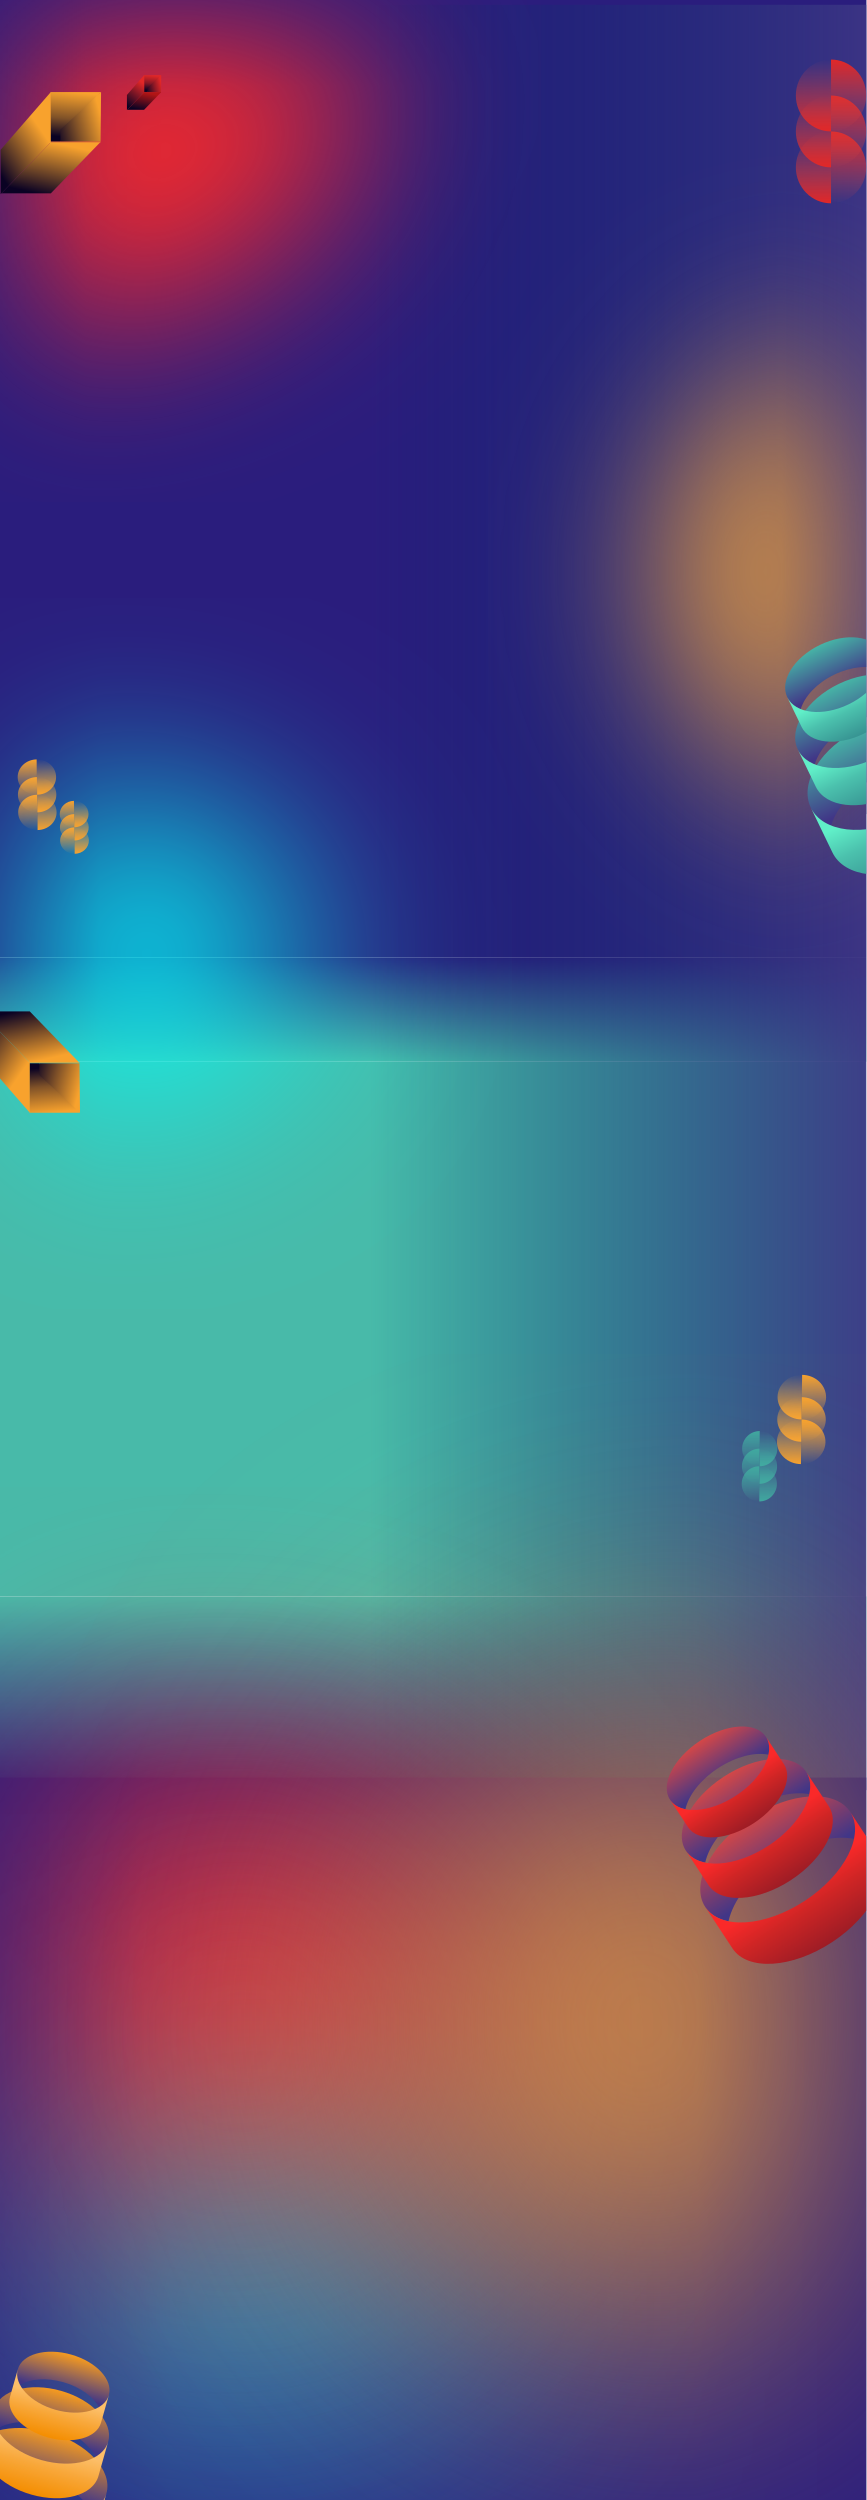
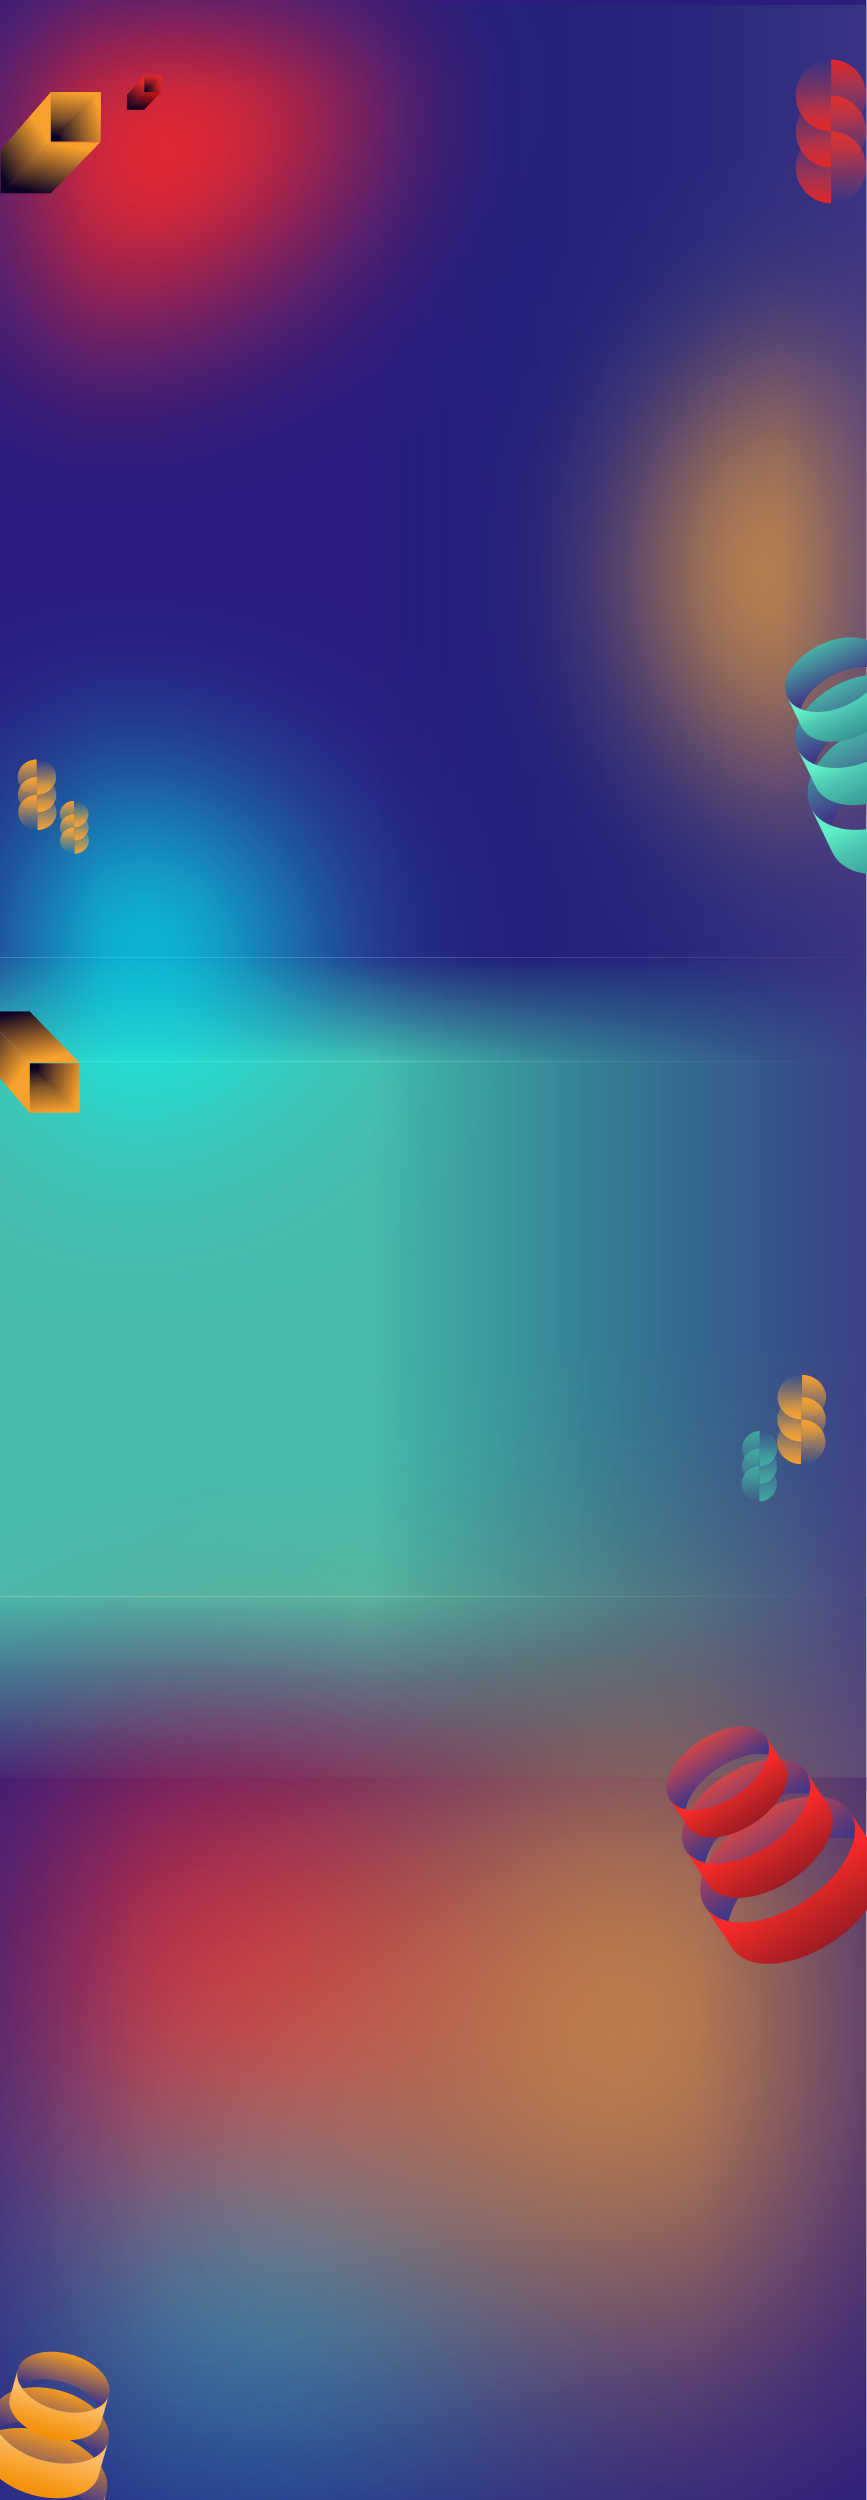
<svg xmlns="http://www.w3.org/2000/svg" width="1440" height="4156" viewBox="0 0 1440 4156" fill="none">
-   <g clip-path="url(#clip0_781_2611)">
+   <g clipPath="url(#clip0_781_2611)">
    <rect width="1440" height="4156" fill="white" />
    <rect y="1592" width="1440" height="173" fill="url(#paint0_linear_781_2611)" />
    <rect y="2654" width="1440" height="322" fill="url(#paint1_linear_781_2611)" />
    <rect y="1765" width="1439" height="889" fill="#48BAA9" />
    <path d="M0 -5.951H1440V1353.31H0V-5.951Z" fill="#2A1D7D" />
    <path d="M0 -7H1440V1592H0V-7Z" fill="#2A1D7D" />
    <rect y="8" width="1440" height="4148" fill="url(#paint2_linear_781_2611)" />
    <g filter="url(#filter0_f_781_2611)">
      <path d="M2102 949.792C2102 1179.65 1880.28 1366 1606.78 1366C1333.28 1366 1111.56 1179.65 1111.56 949.792C1111.56 719.929 1333.28 533.588 1606.78 533.588C1880.28 533.588 2102 719.929 2102 949.792Z" fill="#F8A738" />
    </g>
    <g filter="url(#filter1_f_781_2611)">
      <ellipse cx="161.904" cy="1585.45" rx="338.319" ry="239.78" fill="#00FFFC" />
    </g>
    <g filter="url(#filter2_f_781_2611)">
      <ellipse cx="83.853" cy="143.702" rx="513.853" ry="389.887" fill="#FA2929" />
    </g>
    <path d="M1381.5 337.999C1365.98 337.999 1351.1 331.704 1340.13 320.498C1329.16 309.293 1323 294.095 1323 278.249C1323 262.402 1329.16 247.205 1340.13 236C1351.11 224.795 1365.98 218.5 1381.5 218.5L1381.5 278.25L1381.5 337.999Z" fill="url(#paint3_linear_781_2611)" />
    <path d="M1381.5 218.5C1397.01 218.501 1411.89 224.796 1422.86 236.001C1433.83 247.207 1440 262.404 1440 278.251C1440 294.097 1433.83 309.295 1422.86 320.5C1411.89 331.705 1397.01 337.999 1381.5 337.999L1381.5 278.25L1381.5 218.5Z" fill="url(#paint4_linear_781_2611)" />
    <path d="M1381.5 278.25C1365.98 278.249 1351.1 271.954 1340.13 260.749C1329.16 249.543 1323 234.346 1323 218.499C1323 202.653 1329.17 187.455 1340.14 176.25C1351.11 165.045 1365.99 158.751 1381.5 158.751L1381.5 218.5L1381.5 278.25Z" fill="url(#paint5_linear_781_2611)" />
    <path d="M1381.5 158.751C1397.02 158.751 1411.89 165.046 1422.86 176.252C1433.83 187.457 1440 202.655 1440 218.501C1440 234.348 1433.83 249.545 1422.86 260.75C1411.89 271.955 1397.01 278.25 1381.5 278.25L1381.5 218.5L1381.5 158.751Z" fill="url(#paint6_linear_781_2611)" />
    <path d="M1381.5 218.5C1365.98 218.5 1351.11 212.205 1340.14 200.999C1329.17 189.794 1323 174.596 1323 158.75C1323 142.903 1329.17 127.706 1340.14 116.501C1351.11 105.296 1365.99 99.001 1381.5 99.001L1381.5 158.751L1381.5 218.5Z" fill="url(#paint7_linear_781_2611)" />
    <path d="M1381.5 99.002C1397.02 99.002 1411.9 105.297 1422.87 116.503C1433.84 127.708 1440 142.906 1440 158.752C1440 174.599 1433.83 189.796 1422.86 201.001C1411.89 212.206 1397.01 218.501 1381.5 218.501L1381.5 158.751L1381.5 99.002Z" fill="url(#paint8_linear_781_2611)" />
    <path d="M1381.67 1372.36C1366.35 1366.23 1354.46 1356.26 1347.9 1342.67C1328.02 1301.46 1364.69 1242.59 1429.8 1211.18C1494.91 1179.77 1563.81 1187.71 1583.69 1228.92C1590.25 1242.51 1590.65 1258.02 1585.92 1273.83C1554.77 1261.36 1509.43 1264.74 1465.8 1285.79C1422.16 1306.84 1391.3 1340.23 1381.67 1372.36Z" fill="url(#paint9_linear_781_2611)" />
    <path d="M1501.79 1360.41C1436.68 1391.82 1367.78 1383.87 1347.9 1342.67L1383.9 1417.28C1403.78 1458.49 1472.68 1466.43 1537.79 1435.02C1602.9 1403.61 1639.57 1344.74 1619.69 1303.53L1583.69 1228.92C1603.57 1270.12 1566.9 1328.99 1501.79 1360.41Z" fill="url(#paint10_linear_781_2611)" />
    <path d="M1354.39 1270.71C1341.68 1265.62 1331.81 1257.35 1326.37 1246.07C1309.88 1211.87 1340.3 1163.03 1394.33 1136.96C1448.36 1110.9 1505.53 1117.49 1522.03 1151.68C1527.47 1162.96 1527.81 1175.83 1523.87 1188.95C1498.03 1178.61 1460.41 1181.41 1424.2 1198.88C1387.99 1216.34 1362.38 1244.05 1354.39 1270.71Z" fill="url(#paint11_linear_781_2611)" />
    <path d="M1454.07 1260.79C1400.04 1286.85 1342.87 1280.26 1326.37 1246.07L1356.24 1307.98C1372.74 1342.18 1429.91 1348.77 1483.94 1322.7C1537.97 1296.64 1568.39 1247.79 1551.9 1213.59L1522.03 1151.68C1538.52 1185.87 1508.1 1234.72 1454.07 1260.79Z" fill="url(#paint12_linear_781_2611)" />
    <path d="M1331.16 1178.85C1321.02 1174.79 1313.15 1168.19 1308.81 1159.19C1295.65 1131.91 1319.92 1092.95 1363.02 1072.15C1406.12 1051.36 1451.73 1056.62 1464.89 1083.9C1469.23 1092.89 1469.5 1103.16 1466.36 1113.63C1445.75 1105.37 1415.73 1107.61 1386.85 1121.54C1357.96 1135.48 1337.53 1157.58 1331.16 1178.85Z" fill="url(#paint13_linear_781_2611)" />
    <path d="M1410.68 1170.93C1367.58 1191.73 1321.97 1186.47 1308.81 1159.19L1332.64 1208.58C1345.8 1235.86 1391.4 1241.12 1434.5 1220.32C1477.6 1199.53 1501.87 1160.56 1488.71 1133.29L1464.89 1083.9C1478.05 1111.17 1453.78 1150.14 1410.68 1170.93Z" fill="url(#paint14_linear_781_2611)" />
    <path d="M239.524 125L211 157.803V183L239.524 153.525V125Z" fill="url(#paint15_linear_781_2611)" />
    <path d="M267.573 153.524H239.524L211.475 182.524H239.524L267.573 153.524Z" fill="url(#paint16_linear_781_2611)" />
    <path d="M239.381 125H268.049L244.828 153.095H239.381V125Z" fill="url(#paint17_linear_781_2611)" />
    <path d="M268.049 125L267.762 153.095H244.971V146.358L268.049 125Z" fill="url(#paint18_linear_781_2611)" />
    <path d="M267.762 153.382H239.38" stroke="url(#paint19_linear_781_2611)" />
    <path d="M239.381 154.476V125.951" stroke="url(#paint20_linear_781_2611)" />
    <path d="M84.503 153L1 249.028V322.789L84.503 236.503V153Z" fill="url(#paint21_linear_781_2611)" />
    <path d="M166.614 236.503H84.503L2.392 321.398H84.503L166.614 236.503Z" fill="url(#paint22_linear_781_2611)" />
    <path d="M84.083 153H168.006L100.029 235.244H84.083V153Z" fill="url(#paint23_linear_781_2611)" />
    <path d="M168.006 153L167.167 235.244H100.448V215.522L168.006 153Z" fill="url(#paint24_linear_781_2611)" />
    <path d="M167.167 236.084H84.084" stroke="url(#paint25_linear_781_2611)" />
    <path d="M84.083 239.286V155.012" stroke="url(#paint26_linear_781_2611)" />
    <path d="M49.503 1849.79L-34 1753.76V1680L49.503 1766.29V1849.79Z" fill="url(#paint27_linear_781_2611)" />
    <path d="M131.614 1766.29H49.503L-32.608 1681.39H49.503L131.614 1766.29Z" fill="url(#paint28_linear_781_2611)" />
    <path d="M49.083 1849.79H133.006L65.028 1767.55H49.083V1849.79Z" fill="url(#paint29_linear_781_2611)" />
    <path d="M133.006 1849.79L132.167 1767.55H65.448V1787.27L133.006 1849.79Z" fill="url(#paint30_linear_781_2611)" />
    <path d="M132.167 1766.71H49.084" stroke="url(#paint31_linear_781_2611)" />
    <path d="M49.083 1763.5L49.083 1847.78" stroke="url(#paint32_linear_781_2611)" />
    <path d="M62.518 1379.88C70.985 1379.76 79.063 1376.56 84.976 1370.98C90.889 1365.39 94.153 1357.87 94.048 1350.09C93.944 1342.3 90.481 1334.88 84.42 1329.45C78.359 1324.02 70.198 1321.04 61.731 1321.15L62.125 1350.52L62.518 1379.88Z" fill="url(#paint33_linear_781_2611)" />
    <path d="M61.732 1321.15C53.265 1321.27 45.187 1324.47 39.274 1330.06C33.361 1335.64 30.097 1343.16 30.202 1350.94C30.306 1358.73 33.769 1366.15 39.83 1371.58C45.891 1377.01 54.052 1379.99 62.519 1379.88L62.125 1350.52L61.732 1321.15Z" fill="url(#paint34_linear_781_2611)" />
    <path d="M62.115 1350.52C70.582 1350.4 78.66 1347.2 84.573 1341.61C90.486 1336.03 93.749 1328.51 93.645 1320.73C93.541 1312.94 90.077 1305.51 84.017 1300.09C77.956 1294.66 69.795 1291.68 61.328 1291.79L61.721 1321.15L62.115 1350.52Z" fill="url(#paint35_linear_781_2611)" />
    <path d="M61.328 1291.79C52.862 1291.9 44.783 1295.11 38.87 1300.69C32.957 1306.28 29.694 1313.79 29.798 1321.58C29.903 1329.37 33.366 1336.79 39.427 1342.22C45.487 1347.64 53.649 1350.63 62.115 1350.52L61.722 1321.15L61.328 1291.79Z" fill="url(#paint36_linear_781_2611)" />
    <path d="M61.711 1321.15C70.177 1321.04 78.256 1317.84 84.169 1312.25C90.082 1306.66 93.345 1299.15 93.241 1291.36C93.136 1283.58 89.673 1276.15 83.612 1270.73C77.552 1265.3 69.39 1262.31 60.924 1262.43L61.317 1291.79L61.711 1321.15Z" fill="url(#paint37_linear_781_2611)" />
    <path d="M60.923 1262.43C52.457 1262.54 44.378 1265.74 38.465 1271.33C32.552 1276.92 29.289 1284.43 29.393 1292.22C29.497 1300.01 32.961 1307.43 39.021 1312.86C45.082 1318.28 53.243 1321.27 61.71 1321.15L61.317 1291.79L60.923 1262.43Z" fill="url(#paint38_linear_781_2611)" />
    <path d="M124.13 1419.38C130.478 1419.29 136.535 1416.89 140.969 1412.7C145.402 1408.52 147.849 1402.88 147.77 1397.04C147.692 1391.21 145.095 1385.64 140.551 1381.57C136.007 1377.5 129.888 1375.26 123.54 1375.35L123.835 1397.36L124.13 1419.38Z" fill="url(#paint39_linear_781_2611)" />
    <path d="M123.541 1375.35C117.193 1375.44 111.136 1377.84 106.702 1382.02C102.269 1386.21 99.822 1391.85 99.901 1397.69C99.979 1403.52 102.576 1409.09 107.12 1413.16C111.664 1417.23 117.783 1419.46 124.13 1419.38L123.836 1397.36L123.541 1375.35Z" fill="url(#paint40_linear_781_2611)" />
    <path d="M123.828 1397.36C130.176 1397.28 136.232 1394.88 140.666 1390.69C145.099 1386.5 147.546 1380.87 147.468 1375.03C147.389 1369.19 144.793 1363.63 140.249 1359.56C135.705 1355.49 129.586 1353.25 123.238 1353.34L123.533 1375.35L123.828 1397.36Z" fill="url(#paint41_linear_781_2611)" />
    <path d="M123.239 1353.34C116.891 1353.42 110.834 1355.82 106.401 1360.01C101.967 1364.2 99.521 1369.83 99.599 1375.67C99.677 1381.51 102.274 1387.08 106.818 1391.14C111.362 1395.21 117.481 1397.45 123.829 1397.36L123.534 1375.35L123.239 1353.34Z" fill="url(#paint42_linear_781_2611)" />
    <path d="M123.525 1375.35C129.873 1375.27 135.93 1372.86 140.363 1368.68C144.796 1364.49 147.243 1358.85 147.165 1353.01C147.087 1347.18 144.49 1341.61 139.946 1337.54C135.402 1333.47 129.283 1331.24 122.935 1331.32L123.23 1353.34L123.525 1375.35Z" fill="url(#paint43_linear_781_2611)" />
    <path d="M122.935 1331.32C116.587 1331.41 110.53 1333.81 106.097 1338C101.664 1342.18 99.217 1347.82 99.295 1353.66C99.373 1359.49 101.97 1365.06 106.514 1369.13C111.058 1373.2 117.177 1375.44 123.525 1375.35L123.23 1353.34L122.935 1331.32Z" fill="url(#paint44_linear_781_2611)" />
    <path d="M0 2955.01H1440V4156H0V2955.01Z" fill="#2A1D7D" />
    <g filter="url(#filter3_f_781_2611)">
      <ellipse cx="325" cy="3378.1" rx="511" ry="405.082" fill="#FA2929" />
    </g>
    <g filter="url(#filter4_f_781_2611)">
      <ellipse cx="423.5" cy="3868.74" rx="333.5" ry="252.839" fill="#00FFFC" />
    </g>
    <g filter="url(#filter5_f_781_2611)">
      <ellipse cx="1300.5" cy="3360.37" rx="618.5" ry="508.376" fill="#F8A738" />
    </g>
    <path d="M1262.95 2437.5C1270.71 2437.5 1278.15 2434.42 1283.63 2428.93C1289.12 2423.45 1292.2 2416.01 1292.2 2408.25C1292.2 2400.49 1289.12 2393.05 1283.63 2387.57C1278.15 2382.08 1270.71 2379 1262.95 2379L1262.95 2408.25V2437.5Z" fill="url(#paint45_linear_781_2611)" />
    <path d="M1262.95 2379C1255.19 2379 1247.75 2382.08 1242.26 2387.57C1236.78 2393.05 1233.7 2400.49 1233.7 2408.25C1233.7 2416.01 1236.78 2423.45 1242.26 2428.93C1247.75 2434.42 1255.19 2437.5 1262.95 2437.5L1262.95 2408.25V2379Z" fill="url(#paint46_linear_781_2611)" />
    <path d="M1262.6 2466.75C1270.36 2466.75 1277.8 2463.67 1283.28 2458.18C1288.77 2452.7 1291.85 2445.26 1291.85 2437.5C1291.85 2429.74 1288.77 2422.3 1283.28 2416.82C1277.8 2411.33 1270.36 2408.25 1262.6 2408.25L1262.6 2437.5V2466.75Z" fill="url(#paint47_linear_781_2611)" />
    <path d="M1262.6 2408.25C1254.84 2408.25 1247.4 2411.33 1241.92 2416.82C1236.43 2422.3 1233.35 2429.74 1233.35 2437.5C1233.35 2445.26 1236.43 2452.7 1241.92 2458.18C1247.4 2463.67 1254.84 2466.75 1262.6 2466.75L1262.6 2437.5V2408.25Z" fill="url(#paint48_linear_781_2611)" />
    <path d="M1262.25 2496C1270.01 2496 1277.45 2492.92 1282.93 2487.43C1288.42 2481.95 1291.5 2474.51 1291.5 2466.75C1291.5 2458.99 1288.42 2451.55 1282.93 2446.07C1277.45 2440.58 1270.01 2437.5 1262.25 2437.5L1262.25 2466.75V2496Z" fill="url(#paint49_linear_781_2611)" />
    <path d="M1262.25 2437.5C1254.49 2437.5 1247.05 2440.58 1241.57 2446.07C1236.08 2451.55 1233 2458.99 1233 2466.75C1233 2474.51 1236.08 2481.95 1241.57 2487.43C1247.05 2492.92 1254.49 2496 1262.25 2496L1262.25 2466.75V2437.5Z" fill="url(#paint50_linear_781_2611)" />
    <path d="M151.768 4175.5C164.382 4168.06 173.3 4157.79 176.876 4145.16C187.718 4106.86 145.33 4061.33 82.2 4043.46C19.07 4025.59 -40.896 4042.15 -51.738 4080.44C-55.314 4093.07 -53.1 4106.49 -46.261 4119.44C-20.629 4104.31 20.259 4100.83 62.569 4112.8C104.879 4124.78 137.872 4149.18 151.768 4175.5Z" fill="url(#paint51_linear_781_2611)" />
    <path d="M42.938 4182.15C106.068 4200.02 166.034 4183.46 176.876 4145.16L157.245 4214.51C146.403 4252.8 86.437 4269.36 23.307 4251.49C-39.823 4233.62 -82.211 4188.09 -71.369 4149.79L-51.738 4080.44C-62.58 4118.74 -20.192 4164.28 42.938 4182.15Z" fill="url(#paint52_linear_781_2611)" />
    <path d="M159.031 4084.07C169.497 4077.89 176.898 4069.37 179.865 4058.89C188.861 4027.11 153.688 3989.33 101.304 3974.5C48.919 3959.67 -0.84 3973.41 -9.836 4005.19C-12.803 4015.67 -10.966 4026.8 -5.292 4037.55C15.977 4024.99 49.906 4022.1 85.014 4032.04C120.122 4041.98 147.5 4062.23 159.031 4084.07Z" fill="url(#paint53_linear_781_2611)" />
    <path d="M68.726 4089.58C121.111 4104.41 170.87 4090.67 179.866 4058.89L163.577 4116.43C154.58 4148.21 104.821 4161.95 52.437 4147.12C0.052 4132.29 -35.121 4094.51 -26.124 4062.73L-9.835 4005.19C-18.831 4036.97 16.342 4074.75 68.726 4089.58Z" fill="url(#paint54_linear_781_2611)" />
    <path d="M164.334 4001.64C172.683 3996.71 178.586 3989.91 180.953 3981.55C188.13 3956.2 160.072 3926.06 118.283 3914.23C76.495 3902.4 36.801 3913.36 29.625 3938.71C27.258 3947.07 28.724 3955.95 33.25 3964.53C50.217 3954.51 77.283 3952.2 105.289 3960.13C133.295 3968.06 155.135 3984.21 164.334 4001.64Z" fill="url(#paint55_linear_781_2611)" />
    <path d="M92.295 4006.03C134.083 4017.86 173.777 4006.9 180.953 3981.55L167.959 4027.45C160.783 4052.8 121.089 4063.76 79.301 4051.93C37.512 4040.1 9.454 4009.96 16.631 3984.61L29.625 3938.71C22.448 3964.06 50.507 3994.2 92.295 4006.03Z" fill="url(#paint56_linear_781_2611)" />
    <path d="M1419.72 3056.91C1423.32 3040.06 1421.46 3024.46 1413.23 3011.92C1388.26 2973.92 1314.1 2978.53 1247.59 3022.23C1181.08 3065.93 1147.41 3132.16 1172.38 3170.16C1180.62 3182.7 1194.2 3190.59 1211.1 3193.98C1218.41 3159.73 1248.23 3120.33 1292.8 3091.04C1337.38 3061.76 1385.39 3050.03 1419.72 3056.91Z" fill="url(#paint57_linear_781_2611)" />
    <path d="M1338.01 3159.85C1404.52 3116.16 1438.2 3049.93 1413.23 3011.92L1458.44 3080.73C1483.41 3118.74 1449.73 3184.97 1383.23 3228.67C1316.72 3272.36 1242.56 3276.98 1217.59 3238.97L1172.38 3170.16C1197.35 3208.17 1271.51 3203.55 1338.01 3159.85Z" fill="url(#paint58_linear_781_2611)" />
    <path d="M1345.49 2982.72C1348.47 2968.73 1346.93 2955.78 1340.1 2945.38C1319.38 2913.85 1257.84 2917.68 1202.65 2953.94C1147.47 2990.19 1119.53 3045.15 1140.25 3076.69C1147.08 3087.09 1158.35 3093.64 1172.37 3096.45C1178.44 3068.04 1203.18 3035.34 1240.17 3011.04C1277.16 2986.73 1316.99 2977 1345.49 2982.72Z" fill="url(#paint59_linear_781_2611)" />
    <path d="M1277.69 3068.14C1332.87 3031.88 1360.81 2976.92 1340.1 2945.38L1377.61 3002.48C1398.33 3034.02 1370.39 3088.98 1315.2 3125.24C1260.01 3161.49 1198.48 3165.32 1177.76 3133.79L1140.25 3076.69C1160.96 3108.22 1222.5 3104.39 1277.69 3068.14Z" fill="url(#paint60_linear_781_2611)" />
    <path d="M1277.56 2916.95C1279.94 2905.79 1278.71 2895.47 1273.26 2887.17C1256.73 2862.01 1207.64 2865.07 1163.62 2893.99C1119.59 2922.92 1097.3 2966.76 1113.83 2991.91C1119.28 3000.21 1128.27 3005.44 1139.46 3007.68C1144.3 2985.01 1164.04 2958.93 1193.54 2939.54C1223.05 2920.16 1254.83 2912.39 1277.56 2916.95Z" fill="url(#paint61_linear_781_2611)" />
    <path d="M1223.47 2985.09C1267.49 2956.17 1289.78 2912.33 1273.26 2887.17L1303.18 2932.72C1319.71 2957.88 1297.42 3001.72 1253.4 3030.64C1209.37 3059.57 1160.29 3062.62 1143.76 3037.46L1113.83 2991.91C1130.36 3017.07 1179.45 3014.02 1223.47 2985.09Z" fill="url(#paint62_linear_781_2611)" />
    <path d="M1333.45 2285.54C1344.15 2285.68 1354.35 2289.73 1361.82 2296.79C1369.29 2303.85 1373.42 2313.34 1373.28 2323.18C1373.15 2333.02 1368.78 2342.4 1361.12 2349.25C1353.46 2356.11 1343.15 2359.88 1332.45 2359.74L1332.95 2322.64L1333.45 2285.54Z" fill="url(#paint63_linear_781_2611)" />
    <path d="M1332.45 2359.74C1321.76 2359.59 1311.55 2355.55 1304.08 2348.49C1296.61 2341.43 1292.49 2331.94 1292.62 2322.1C1292.75 2312.26 1297.13 2302.88 1304.78 2296.02C1312.44 2289.17 1322.75 2285.4 1333.45 2285.54L1332.95 2322.64L1332.45 2359.74Z" fill="url(#paint64_linear_781_2611)" />
    <path d="M1332.94 2322.64C1343.64 2322.78 1353.84 2326.83 1361.31 2333.89C1368.78 2340.94 1372.91 2350.44 1372.77 2360.28C1372.64 2370.11 1368.27 2379.49 1360.61 2386.35C1352.95 2393.2 1342.64 2396.98 1331.94 2396.83L1332.44 2359.74L1332.94 2322.64Z" fill="url(#paint65_linear_781_2611)" />
    <path d="M1331.95 2396.83C1321.25 2396.69 1311.04 2392.64 1303.57 2385.58C1296.1 2378.53 1291.98 2369.03 1292.11 2359.19C1292.24 2349.36 1296.62 2339.98 1304.27 2333.12C1311.93 2326.27 1322.24 2322.49 1332.94 2322.64L1332.44 2359.74L1331.95 2396.83Z" fill="url(#paint66_linear_781_2611)" />
    <path d="M1332.43 2359.73C1343.12 2359.88 1353.33 2363.92 1360.8 2370.98C1368.27 2378.04 1372.4 2387.53 1372.26 2397.37C1372.13 2407.21 1367.76 2416.59 1360.1 2423.45C1352.44 2430.3 1342.13 2434.07 1331.43 2433.93L1331.93 2396.83L1332.43 2359.73Z" fill="url(#paint67_linear_781_2611)" />
    <path d="M1331.43 2433.93C1320.74 2433.79 1310.53 2429.74 1303.06 2422.68C1295.59 2415.62 1291.47 2406.13 1291.6 2396.29C1291.73 2386.45 1296.1 2377.07 1303.76 2370.22C1311.42 2363.36 1321.73 2359.59 1332.43 2359.73L1331.93 2396.83L1331.43 2433.93Z" fill="url(#paint68_linear_781_2611)" />
  </g>
  <defs>
    <filter id="filter0_f_781_2611" x="811.559" y="233.588" width="1590.44" height="1432.41" filterUnits="userSpaceOnUse" color-interpolation-filters="sRGB">
      <feFlood flood-opacity="0" result="BackgroundImageFix" />
      <feBlend mode="normal" in="SourceGraphic" in2="BackgroundImageFix" result="shape" />
      <feGaussianBlur stdDeviation="150" result="effect1_foregroundBlur_781_2611" />
    </filter>
    <filter id="filter1_f_781_2611" x="-526.415" y="995.67" width="1376.64" height="1179.56" filterUnits="userSpaceOnUse" color-interpolation-filters="sRGB">
      <feFlood flood-opacity="0" result="BackgroundImageFix" />
      <feBlend mode="normal" in="SourceGraphic" in2="BackgroundImageFix" result="shape" />
      <feGaussianBlur stdDeviation="175" result="effect1_foregroundBlur_781_2611" />
    </filter>
    <filter id="filter2_f_781_2611" x="-730" y="-546.185" width="1627.71" height="1379.77" filterUnits="userSpaceOnUse" color-interpolation-filters="sRGB">
      <feFlood flood-opacity="0" result="BackgroundImageFix" />
      <feBlend mode="normal" in="SourceGraphic" in2="BackgroundImageFix" result="shape" />
      <feGaussianBlur stdDeviation="150" result="effect1_foregroundBlur_781_2611" />
    </filter>
    <filter id="filter3_f_781_2611" x="-686" y="2473.02" width="2022" height="1810.16" filterUnits="userSpaceOnUse" color-interpolation-filters="sRGB">
      <feFlood flood-opacity="0" result="BackgroundImageFix" />
      <feBlend mode="normal" in="SourceGraphic" in2="BackgroundImageFix" result="shape" />
      <feGaussianBlur stdDeviation="250" result="effect1_foregroundBlur_781_2611" />
    </filter>
    <filter id="filter4_f_781_2611" x="-510" y="3015.9" width="1867" height="1705.68" filterUnits="userSpaceOnUse" color-interpolation-filters="sRGB">
      <feFlood flood-opacity="0" result="BackgroundImageFix" />
      <feBlend mode="normal" in="SourceGraphic" in2="BackgroundImageFix" result="shape" />
      <feGaussianBlur stdDeviation="300" result="effect1_foregroundBlur_781_2611" />
    </filter>
    <filter id="filter5_f_781_2611" x="82" y="2252" width="2437" height="2216.75" filterUnits="userSpaceOnUse" color-interpolation-filters="sRGB">
      <feFlood flood-opacity="0" result="BackgroundImageFix" />
      <feBlend mode="normal" in="SourceGraphic" in2="BackgroundImageFix" result="shape" />
      <feGaussianBlur stdDeviation="300" result="effect1_foregroundBlur_781_2611" />
    </filter>
    <linearGradient id="paint0_linear_781_2611" x1="720" y1="1592" x2="720" y2="1765" gradientUnits="userSpaceOnUse">
      <stop stop-color="#2A1D7D" />
      <stop offset="1" stop-color="#48BAA9" />
    </linearGradient>
    <linearGradient id="paint1_linear_781_2611" x1="720" y1="2654" x2="720" y2="2976" gradientUnits="userSpaceOnUse">
      <stop stop-color="#48BAA9" />
      <stop offset="1" stop-color="#2A1D7D" />
    </linearGradient>
    <linearGradient id="paint2_linear_781_2611" x1="614.4" y1="2082" x2="1507.2" y2="2082" gradientUnits="userSpaceOnUse">
      <stop stop-color="#00296B" stop-opacity="0" />
      <stop offset="1" stop-color="#413687" />
    </linearGradient>
    <linearGradient id="paint3_linear_781_2611" x1="1381.5" y1="218.5" x2="1381.5" y2="337.999" gradientUnits="userSpaceOnUse">
      <stop stop-color="#D44747" stop-opacity="0" />
      <stop offset="1" stop-color="#E22727" />
    </linearGradient>
    <linearGradient id="paint4_linear_781_2611" x1="1381.5" y1="337.999" x2="1381.5" y2="218.5" gradientUnits="userSpaceOnUse">
      <stop stop-color="#D44747" stop-opacity="0" />
      <stop offset="1" stop-color="#E22727" />
    </linearGradient>
    <linearGradient id="paint5_linear_781_2611" x1="1381.5" y1="158.751" x2="1381.5" y2="278.25" gradientUnits="userSpaceOnUse">
      <stop stop-color="#D44747" stop-opacity="0" />
      <stop offset="1" stop-color="#E22727" />
    </linearGradient>
    <linearGradient id="paint6_linear_781_2611" x1="1381.5" y1="278.25" x2="1381.5" y2="158.751" gradientUnits="userSpaceOnUse">
      <stop stop-color="#D44747" stop-opacity="0" />
      <stop offset="1" stop-color="#E22727" />
    </linearGradient>
    <linearGradient id="paint7_linear_781_2611" x1="1381.5" y1="99.001" x2="1381.5" y2="218.5" gradientUnits="userSpaceOnUse">
      <stop stop-color="#D44747" stop-opacity="0" />
      <stop offset="1" stop-color="#E22727" />
    </linearGradient>
    <linearGradient id="paint8_linear_781_2611" x1="1381.5" y1="218.501" x2="1381.5" y2="99.002" gradientUnits="userSpaceOnUse">
      <stop stop-color="#D44747" stop-opacity="0" />
      <stop offset="1" stop-color="#E22727" />
    </linearGradient>
    <linearGradient id="paint9_linear_781_2611" x1="1429.8" y1="1211.18" x2="1479.29" y2="1313.77" gradientUnits="userSpaceOnUse">
      <stop stop-color="#46B4A6" />
      <stop offset="1" stop-color="#413687" />
    </linearGradient>
    <linearGradient id="paint10_linear_781_2611" x1="1486.79" y1="1329.32" x2="1537.79" y2="1435.02" gradientUnits="userSpaceOnUse">
      <stop stop-color="#60EFC8" />
      <stop offset="0.42" stop-color="#4BC1AD" />
      <stop offset="1" stop-color="#379392" />
    </linearGradient>
    <linearGradient id="paint11_linear_781_2611" x1="1394.33" y1="1136.96" x2="1435.4" y2="1222.09" gradientUnits="userSpaceOnUse">
      <stop stop-color="#46B4A6" />
      <stop offset="1" stop-color="#413687" />
    </linearGradient>
    <linearGradient id="paint12_linear_781_2611" x1="1441.62" y1="1234.99" x2="1483.94" y2="1322.7" gradientUnits="userSpaceOnUse">
      <stop stop-color="#60EFC8" />
      <stop offset="0.42" stop-color="#4BC1AD" />
      <stop offset="1" stop-color="#379392" />
    </linearGradient>
    <linearGradient id="paint13_linear_781_2611" x1="1363.02" y1="1072.15" x2="1395.78" y2="1140.07" gradientUnits="userSpaceOnUse">
      <stop stop-color="#46B4A6" />
      <stop offset="1" stop-color="#413687" />
    </linearGradient>
    <linearGradient id="paint14_linear_781_2611" x1="1400.75" y1="1150.35" x2="1434.5" y2="1220.32" gradientUnits="userSpaceOnUse">
      <stop stop-color="#60EFC8" />
      <stop offset="0.42" stop-color="#4BC1AD" />
      <stop offset="1" stop-color="#379392" />
    </linearGradient>
    <linearGradient id="paint15_linear_781_2611" x1="239.524" y1="139.738" x2="211" y2="175.869" gradientUnits="userSpaceOnUse">
      <stop stop-color="#E22727" />
      <stop offset="1" stop-color="#0A0223" />
    </linearGradient>
    <linearGradient id="paint16_linear_781_2611" x1="239.999" y1="153.524" x2="233.344" y2="183" gradientUnits="userSpaceOnUse">
      <stop stop-color="#B21515" />
      <stop offset="1" stop-color="#0A0223" />
    </linearGradient>
    <linearGradient id="paint17_linear_781_2611" x1="251.278" y1="125" x2="248.51" y2="150.718" gradientUnits="userSpaceOnUse">
      <stop stop-color="#E22727" />
      <stop offset="0.529" stop-color="#871725" />
      <stop offset="1" stop-color="#0A0223" />
    </linearGradient>
    <linearGradient id="paint18_linear_781_2611" x1="267.762" y1="137.757" x2="240.603" y2="145.419" gradientUnits="userSpaceOnUse">
      <stop stop-color="#E22727" />
      <stop offset="0.425" stop-color="#8F1925" />
      <stop offset="1" stop-color="#0A0223" />
    </linearGradient>
    <linearGradient id="paint19_linear_781_2611" x1="268.048" y1="153.532" x2="239.524" y2="153.532" gradientUnits="userSpaceOnUse">
      <stop stop-color="#AA1416" />
      <stop offset="0.29" stop-color="#B21515" />
      <stop offset="1" stop-color="#B21515" />
    </linearGradient>
    <linearGradient id="paint20_linear_781_2611" x1="239.532" y1="126.426" x2="239.08" y2="154.476" gradientUnits="userSpaceOnUse">
      <stop stop-color="#E22727" />
      <stop offset="0.507" stop-color="#D92627" />
      <stop offset="1" stop-color="#B21515" />
    </linearGradient>
    <linearGradient id="paint21_linear_781_2611" x1="81.485" y1="235.497" x2="1" y2="290.83" gradientUnits="userSpaceOnUse">
      <stop stop-color="#F8A22D" />
      <stop offset="1" stop-color="#0A0223" />
    </linearGradient>
    <linearGradient id="paint22_linear_781_2611" x1="85.895" y1="236.503" x2="66.411" y2="322.789" gradientUnits="userSpaceOnUse">
      <stop stop-color="#F8A22D" />
      <stop offset="1" stop-color="#0A0223" />
    </linearGradient>
    <linearGradient id="paint23_linear_781_2611" x1="118.911" y1="153" x2="110.806" y2="228.288" gradientUnits="userSpaceOnUse">
      <stop stop-color="#F8A22D" />
      <stop offset="0.586" stop-color="#805228" />
      <stop offset="1" stop-color="#0A0223" />
    </linearGradient>
    <linearGradient id="paint24_linear_781_2611" x1="167.167" y1="190.346" x2="87.659" y2="212.775" gradientUnits="userSpaceOnUse">
      <stop stop-color="#F8A22D" />
      <stop offset="0.529" stop-color="#7E5028" />
      <stop offset="1" stop-color="#0A0223" />
    </linearGradient>
    <linearGradient id="paint25_linear_781_2611" x1="168.006" y1="236.235" x2="84.503" y2="236.235" gradientUnits="userSpaceOnUse">
      <stop stop-color="#F8A22D" />
      <stop offset="1" stop-color="#F8A22D" />
    </linearGradient>
    <linearGradient id="paint26_linear_781_2611" x1="84.234" y1="157.175" x2="80.368" y2="239.127" gradientUnits="userSpaceOnUse">
      <stop stop-color="#F8A22D" />
      <stop offset="0.477" stop-color="#F19D2D" />
      <stop offset="1" stop-color="#F8A22D" />
      <stop offset="1" stop-color="#F8A22D" />
    </linearGradient>
    <linearGradient id="paint27_linear_781_2611" x1="46.485" y1="1767.29" x2="-34" y2="1711.96" gradientUnits="userSpaceOnUse">
      <stop stop-color="#F8A22D" />
      <stop offset="1" stop-color="#0A0223" />
    </linearGradient>
    <linearGradient id="paint28_linear_781_2611" x1="50.895" y1="1766.29" x2="31.411" y2="1680" gradientUnits="userSpaceOnUse">
      <stop stop-color="#F8A22D" />
      <stop offset="1" stop-color="#0A0223" />
    </linearGradient>
    <linearGradient id="paint29_linear_781_2611" x1="83.911" y1="1849.79" x2="75.806" y2="1774.5" gradientUnits="userSpaceOnUse">
      <stop stop-color="#F8A22D" />
      <stop offset="0.586" stop-color="#805228" />
      <stop offset="1" stop-color="#0A0223" />
    </linearGradient>
    <linearGradient id="paint30_linear_781_2611" x1="132.167" y1="1812.44" x2="52.66" y2="1790.01" gradientUnits="userSpaceOnUse">
      <stop stop-color="#F8A22D" />
      <stop offset="0.529" stop-color="#7E5028" />
      <stop offset="1" stop-color="#0A0223" />
    </linearGradient>
    <linearGradient id="paint31_linear_781_2611" x1="133.006" y1="1766.55" x2="49.503" y2="1766.55" gradientUnits="userSpaceOnUse">
      <stop stop-color="#F8A22D" />
      <stop offset="1" stop-color="#F8A22D" />
    </linearGradient>
    <linearGradient id="paint32_linear_781_2611" x1="49.234" y1="1845.61" x2="45.367" y2="1763.66" gradientUnits="userSpaceOnUse">
      <stop stop-color="#F8A22D" />
      <stop offset="0.477" stop-color="#F19D2D" />
      <stop offset="1" stop-color="#F8A22D" />
      <stop offset="1" stop-color="#F8A22D" />
    </linearGradient>
    <linearGradient id="paint33_linear_781_2611" x1="61.731" y1="1321.15" x2="62.518" y2="1379.88" gradientUnits="userSpaceOnUse">
      <stop stop-color="#FBAB3D" stop-opacity="0" />
      <stop offset="1" stop-color="#F8A22D" />
    </linearGradient>
    <linearGradient id="paint34_linear_781_2611" x1="62.519" y1="1379.88" x2="61.732" y2="1321.15" gradientUnits="userSpaceOnUse">
      <stop stop-color="#FBAB3D" stop-opacity="0" />
      <stop offset="1" stop-color="#F8A22D" />
    </linearGradient>
    <linearGradient id="paint35_linear_781_2611" x1="61.328" y1="1291.79" x2="62.115" y2="1350.52" gradientUnits="userSpaceOnUse">
      <stop stop-color="#FBAB3D" stop-opacity="0" />
      <stop offset="1" stop-color="#F8A22D" />
    </linearGradient>
    <linearGradient id="paint36_linear_781_2611" x1="62.115" y1="1350.52" x2="61.328" y2="1291.79" gradientUnits="userSpaceOnUse">
      <stop stop-color="#FBAB3D" stop-opacity="0" />
      <stop offset="1" stop-color="#F8A22D" />
    </linearGradient>
    <linearGradient id="paint37_linear_781_2611" x1="60.924" y1="1262.43" x2="61.711" y2="1321.15" gradientUnits="userSpaceOnUse">
      <stop stop-color="#FBAB3D" stop-opacity="0" />
      <stop offset="1" stop-color="#F8A22D" />
    </linearGradient>
    <linearGradient id="paint38_linear_781_2611" x1="61.71" y1="1321.15" x2="60.923" y2="1262.43" gradientUnits="userSpaceOnUse">
      <stop stop-color="#FBAB3D" stop-opacity="0" />
      <stop offset="1" stop-color="#F8A22D" />
    </linearGradient>
    <linearGradient id="paint39_linear_781_2611" x1="123.54" y1="1375.35" x2="124.13" y2="1419.38" gradientUnits="userSpaceOnUse">
      <stop stop-color="#FBAB3D" stop-opacity="0" />
      <stop offset="1" stop-color="#F8A22D" />
    </linearGradient>
    <linearGradient id="paint40_linear_781_2611" x1="124.13" y1="1419.38" x2="123.541" y2="1375.35" gradientUnits="userSpaceOnUse">
      <stop stop-color="#FBAB3D" stop-opacity="0" />
      <stop offset="1" stop-color="#F8A22D" />
    </linearGradient>
    <linearGradient id="paint41_linear_781_2611" x1="123.238" y1="1353.34" x2="123.828" y2="1397.36" gradientUnits="userSpaceOnUse">
      <stop stop-color="#FBAB3D" stop-opacity="0" />
      <stop offset="1" stop-color="#F8A22D" />
    </linearGradient>
    <linearGradient id="paint42_linear_781_2611" x1="123.829" y1="1397.36" x2="123.239" y2="1353.34" gradientUnits="userSpaceOnUse">
      <stop stop-color="#FBAB3D" stop-opacity="0" />
      <stop offset="1" stop-color="#F8A22D" />
    </linearGradient>
    <linearGradient id="paint43_linear_781_2611" x1="122.935" y1="1331.32" x2="123.525" y2="1375.35" gradientUnits="userSpaceOnUse">
      <stop stop-color="#FBAB3D" stop-opacity="0" />
      <stop offset="1" stop-color="#F8A22D" />
    </linearGradient>
    <linearGradient id="paint44_linear_781_2611" x1="123.525" y1="1375.35" x2="122.935" y2="1331.32" gradientUnits="userSpaceOnUse">
      <stop stop-color="#FBAB3D" stop-opacity="0" />
      <stop offset="1" stop-color="#F8A22D" />
    </linearGradient>
    <linearGradient id="paint45_linear_781_2611" x1="1262.95" y1="2379" x2="1262.95" y2="2437.5" gradientUnits="userSpaceOnUse">
      <stop stop-color="#45B3A5" stop-opacity="0" />
      <stop offset="1" stop-color="#40A89F" />
    </linearGradient>
    <linearGradient id="paint46_linear_781_2611" x1="1262.95" y1="2437.5" x2="1262.95" y2="2379" gradientUnits="userSpaceOnUse">
      <stop stop-color="#45B3A5" stop-opacity="0" />
      <stop offset="1" stop-color="#40A89F" />
    </linearGradient>
    <linearGradient id="paint47_linear_781_2611" x1="1262.6" y1="2408.25" x2="1262.6" y2="2466.75" gradientUnits="userSpaceOnUse">
      <stop stop-color="#45B3A5" stop-opacity="0" />
      <stop offset="1" stop-color="#40A89F" />
    </linearGradient>
    <linearGradient id="paint48_linear_781_2611" x1="1262.6" y1="2466.75" x2="1262.6" y2="2408.25" gradientUnits="userSpaceOnUse">
      <stop stop-color="#45B3A5" stop-opacity="0" />
      <stop offset="1" stop-color="#40A89F" />
    </linearGradient>
    <linearGradient id="paint49_linear_781_2611" x1="1262.25" y1="2437.5" x2="1262.25" y2="2496" gradientUnits="userSpaceOnUse">
      <stop stop-color="#45B3A5" stop-opacity="0" />
      <stop offset="1" stop-color="#40A89F" />
    </linearGradient>
    <linearGradient id="paint50_linear_781_2611" x1="1262.25" y1="2496" x2="1262.25" y2="2437.5" gradientUnits="userSpaceOnUse">
      <stop stop-color="#45B3A5" stop-opacity="0" />
      <stop offset="1" stop-color="#40A89F" />
    </linearGradient>
    <linearGradient id="paint51_linear_781_2611" x1="82.2" y1="4043.46" x2="55.207" y2="4138.81" gradientUnits="userSpaceOnUse">
      <stop stop-color="#F69B1F" />
      <stop offset="1" stop-color="#413687" />
    </linearGradient>
    <linearGradient id="paint52_linear_781_2611" x1="51.117" y1="4153.25" x2="23.307" y2="4251.49" gradientUnits="userSpaceOnUse">
      <stop stop-color="#FCBE68" />
      <stop offset="0.42" stop-color="#F8A739" />
      <stop offset="0.42" stop-color="#F8A738" />
      <stop offset="1" stop-color="#F48D00" />
    </linearGradient>
    <linearGradient id="paint53_linear_781_2611" x1="101.304" y1="3974.5" x2="78.906" y2="4053.62" gradientUnits="userSpaceOnUse">
      <stop stop-color="#F69B1F" />
      <stop offset="1" stop-color="#413687" />
    </linearGradient>
    <linearGradient id="paint54_linear_781_2611" x1="75.513" y1="4065.6" x2="52.437" y2="4147.12" gradientUnits="userSpaceOnUse">
      <stop stop-color="#FCBE68" />
      <stop offset="0.42" stop-color="#F8A739" />
      <stop offset="1" stop-color="#F48D00" />
    </linearGradient>
    <linearGradient id="paint55_linear_781_2611" x1="118.283" y1="3914.23" x2="100.416" y2="3977.34" gradientUnits="userSpaceOnUse">
      <stop stop-color="#F69B1F" />
      <stop offset="1" stop-color="#413687" />
    </linearGradient>
    <linearGradient id="paint56_linear_781_2611" x1="97.709" y1="3986.91" x2="79.301" y2="4051.93" gradientUnits="userSpaceOnUse">
      <stop stop-color="#FCBE68" />
      <stop offset="0.42" stop-color="#F8A739" />
      <stop offset="1" stop-color="#F48D00" />
    </linearGradient>
    <linearGradient id="paint57_linear_781_2611" x1="1247.59" y1="3022.23" x2="1309.76" y2="3116.85" gradientUnits="userSpaceOnUse">
      <stop stop-color="#D44747" />
      <stop offset="1" stop-color="#413687" />
    </linearGradient>
    <linearGradient id="paint58_linear_781_2611" x1="1319.18" y1="3131.18" x2="1383.23" y2="3228.67" gradientUnits="userSpaceOnUse">
      <stop stop-color="#FA2929" />
      <stop offset="0.42" stop-color="#CE2525" />
      <stop offset="1" stop-color="#9D1C25" />
    </linearGradient>
    <linearGradient id="paint59_linear_781_2611" x1="1202.65" y1="2953.94" x2="1254.24" y2="3032.45" gradientUnits="userSpaceOnUse">
      <stop stop-color="#D44747" />
      <stop offset="1" stop-color="#413687" />
    </linearGradient>
    <linearGradient id="paint60_linear_781_2611" x1="1262.05" y1="3044.34" x2="1315.2" y2="3125.24" gradientUnits="userSpaceOnUse">
      <stop stop-color="#FA2929" />
      <stop offset="0.42" stop-color="#CE2525" />
      <stop offset="1" stop-color="#9D1C25" />
    </linearGradient>
    <linearGradient id="paint61_linear_781_2611" x1="1163.62" y1="2893.99" x2="1204.77" y2="2956.62" gradientUnits="userSpaceOnUse">
      <stop stop-color="#D44747" />
      <stop offset="1" stop-color="#413687" />
    </linearGradient>
    <linearGradient id="paint62_linear_781_2611" x1="1211" y1="2966.11" x2="1253.4" y2="3030.64" gradientUnits="userSpaceOnUse">
      <stop stop-color="#FA2929" />
      <stop offset="0.42" stop-color="#CE2525" />
      <stop offset="1" stop-color="#9D1C25" />
    </linearGradient>
    <linearGradient id="paint63_linear_781_2611" x1="1332.45" y1="2359.74" x2="1333.45" y2="2285.54" gradientUnits="userSpaceOnUse">
      <stop stop-color="#FBAB3D" stop-opacity="0" />
      <stop offset="1" stop-color="#F8A22D" />
    </linearGradient>
    <linearGradient id="paint64_linear_781_2611" x1="1333.45" y1="2285.54" x2="1332.45" y2="2359.74" gradientUnits="userSpaceOnUse">
      <stop stop-color="#FBAB3D" stop-opacity="0" />
      <stop offset="1" stop-color="#F8A22D" />
    </linearGradient>
    <linearGradient id="paint65_linear_781_2611" x1="1331.94" y1="2396.83" x2="1332.94" y2="2322.64" gradientUnits="userSpaceOnUse">
      <stop stop-color="#FBAB3D" stop-opacity="0" />
      <stop offset="1" stop-color="#F8A22D" />
    </linearGradient>
    <linearGradient id="paint66_linear_781_2611" x1="1332.94" y1="2322.64" x2="1331.95" y2="2396.83" gradientUnits="userSpaceOnUse">
      <stop stop-color="#FBAB3D" stop-opacity="0" />
      <stop offset="1" stop-color="#F8A22D" />
    </linearGradient>
    <linearGradient id="paint67_linear_781_2611" x1="1331.43" y1="2433.93" x2="1332.43" y2="2359.73" gradientUnits="userSpaceOnUse">
      <stop stop-color="#FBAB3D" stop-opacity="0" />
      <stop offset="1" stop-color="#F8A22D" />
    </linearGradient>
    <linearGradient id="paint68_linear_781_2611" x1="1332.43" y1="2359.73" x2="1331.43" y2="2433.93" gradientUnits="userSpaceOnUse">
      <stop stop-color="#FBAB3D" stop-opacity="0" />
      <stop offset="1" stop-color="#F8A22D" />
    </linearGradient>
    <clipPath id="clip0_781_2611">
      <rect width="1440" height="4156" fill="white" />
    </clipPath>
  </defs>
</svg>
